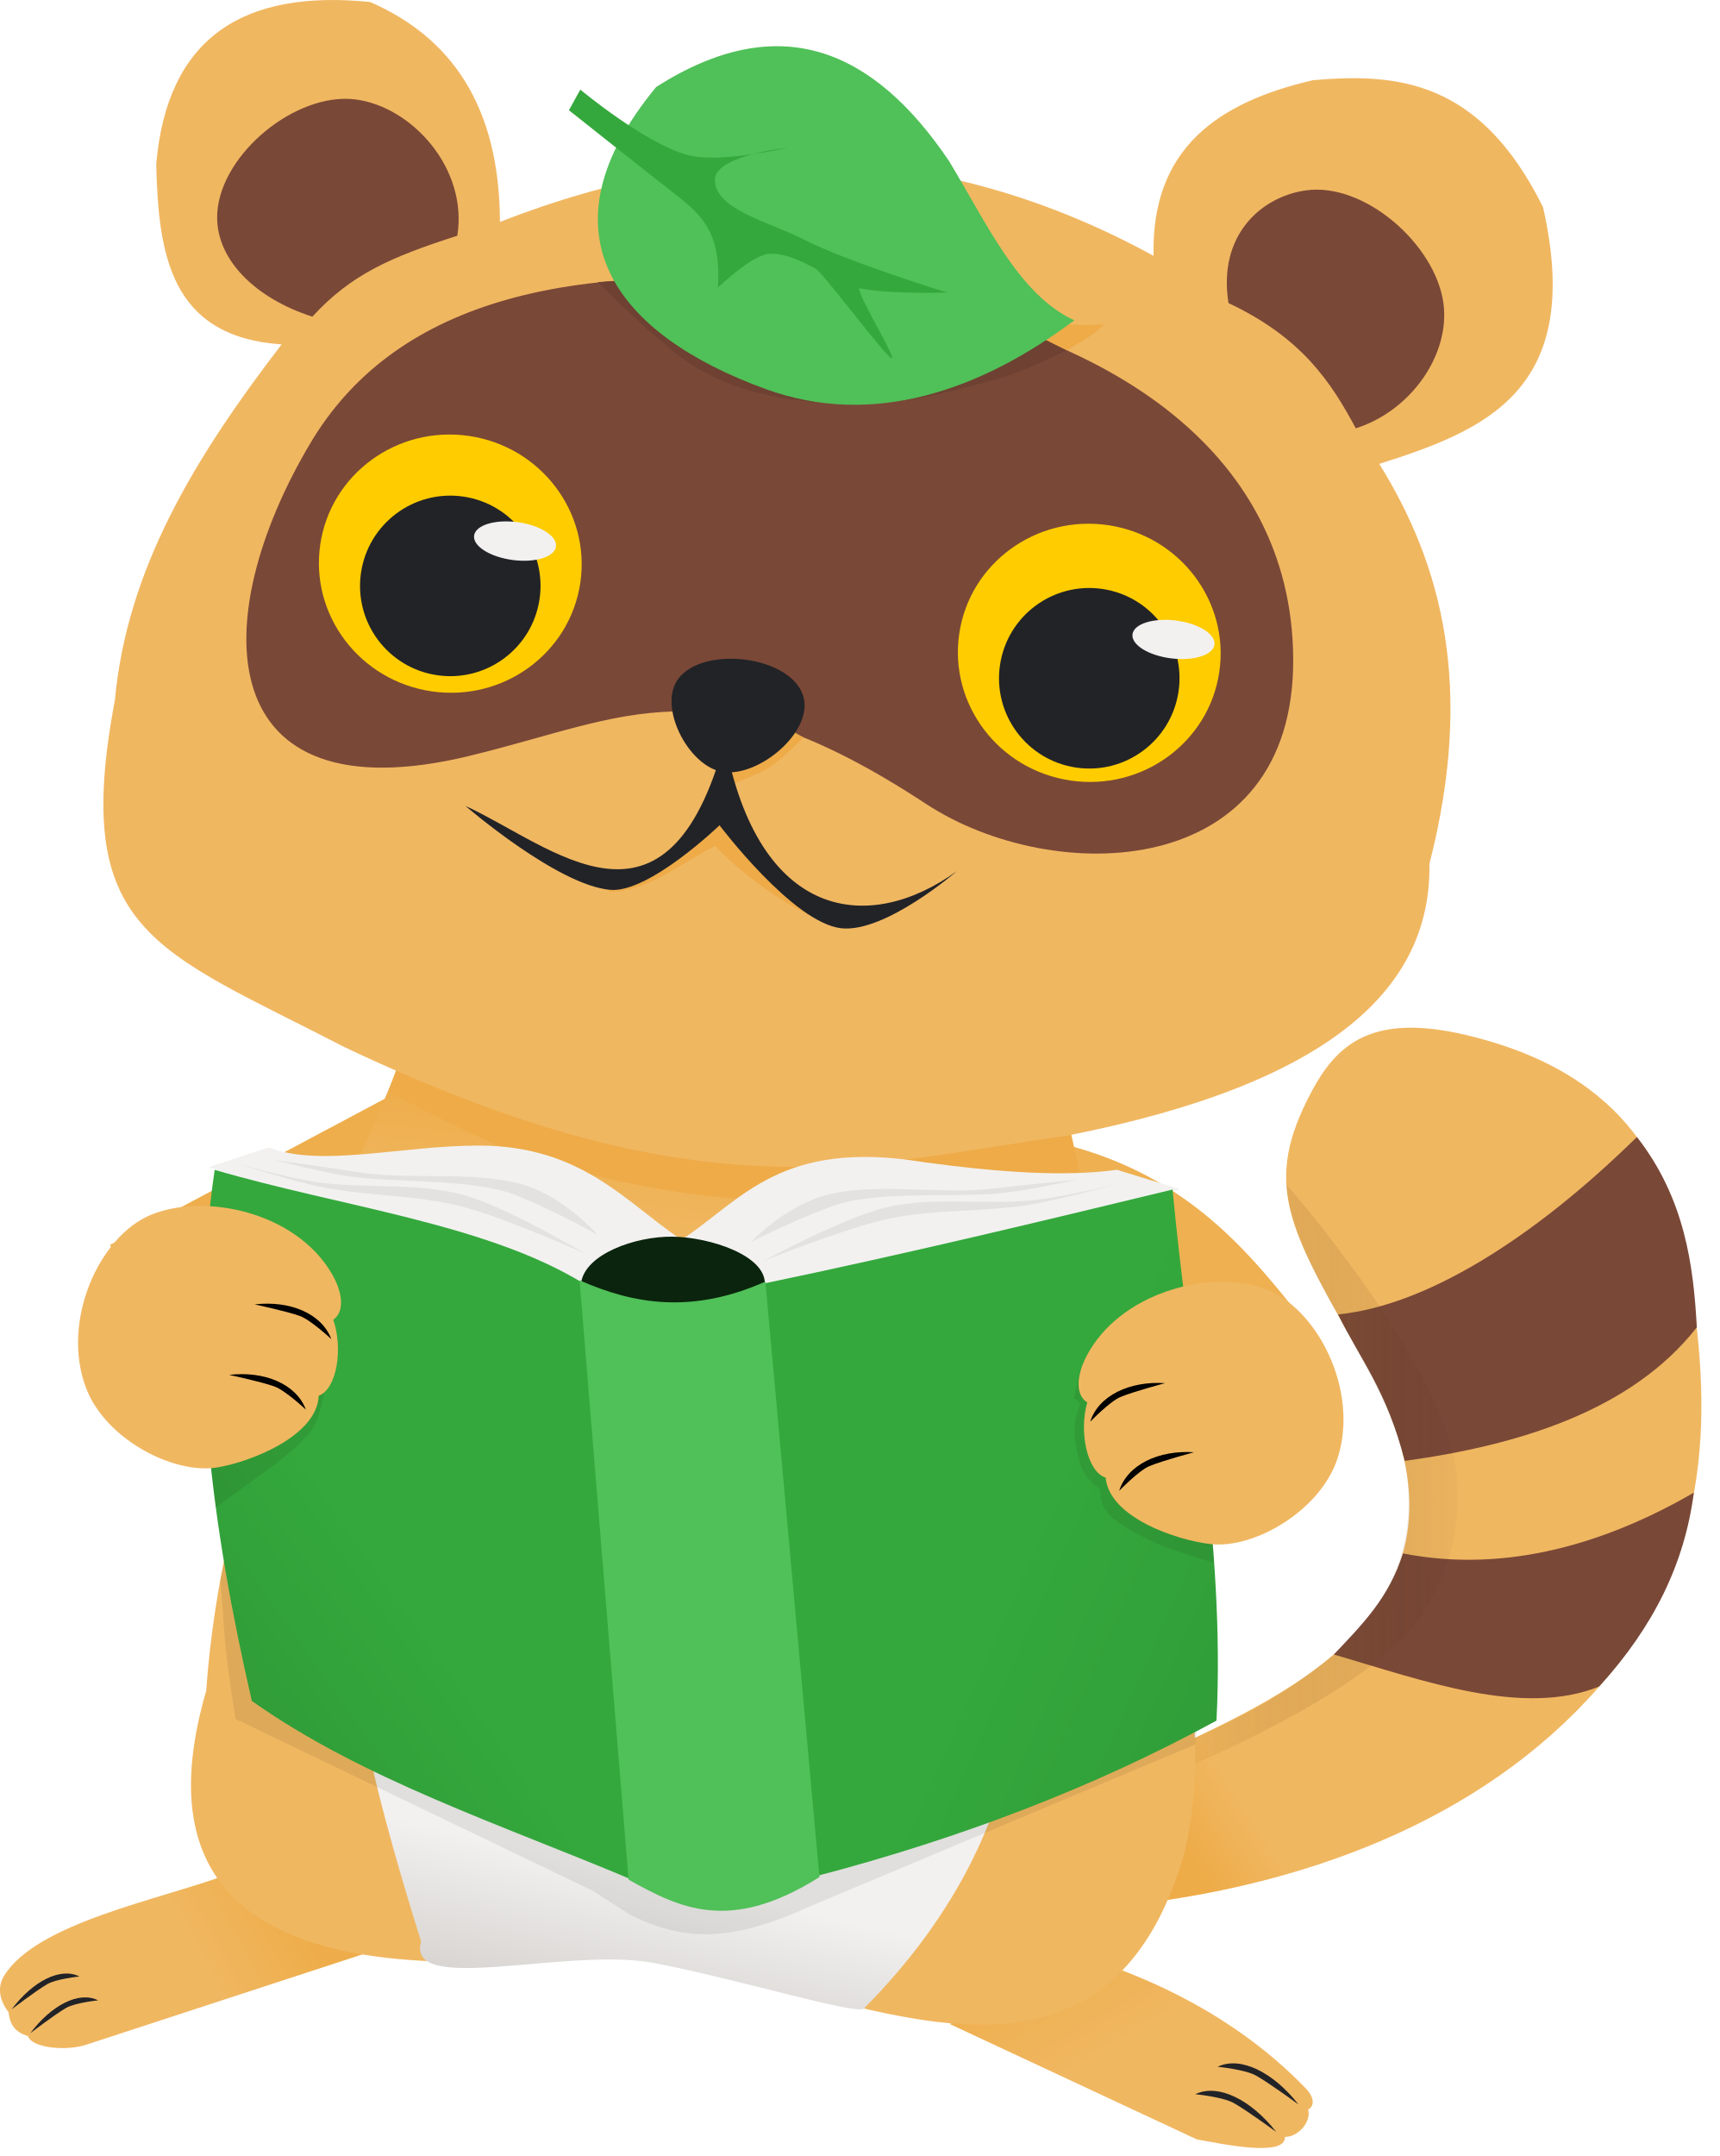
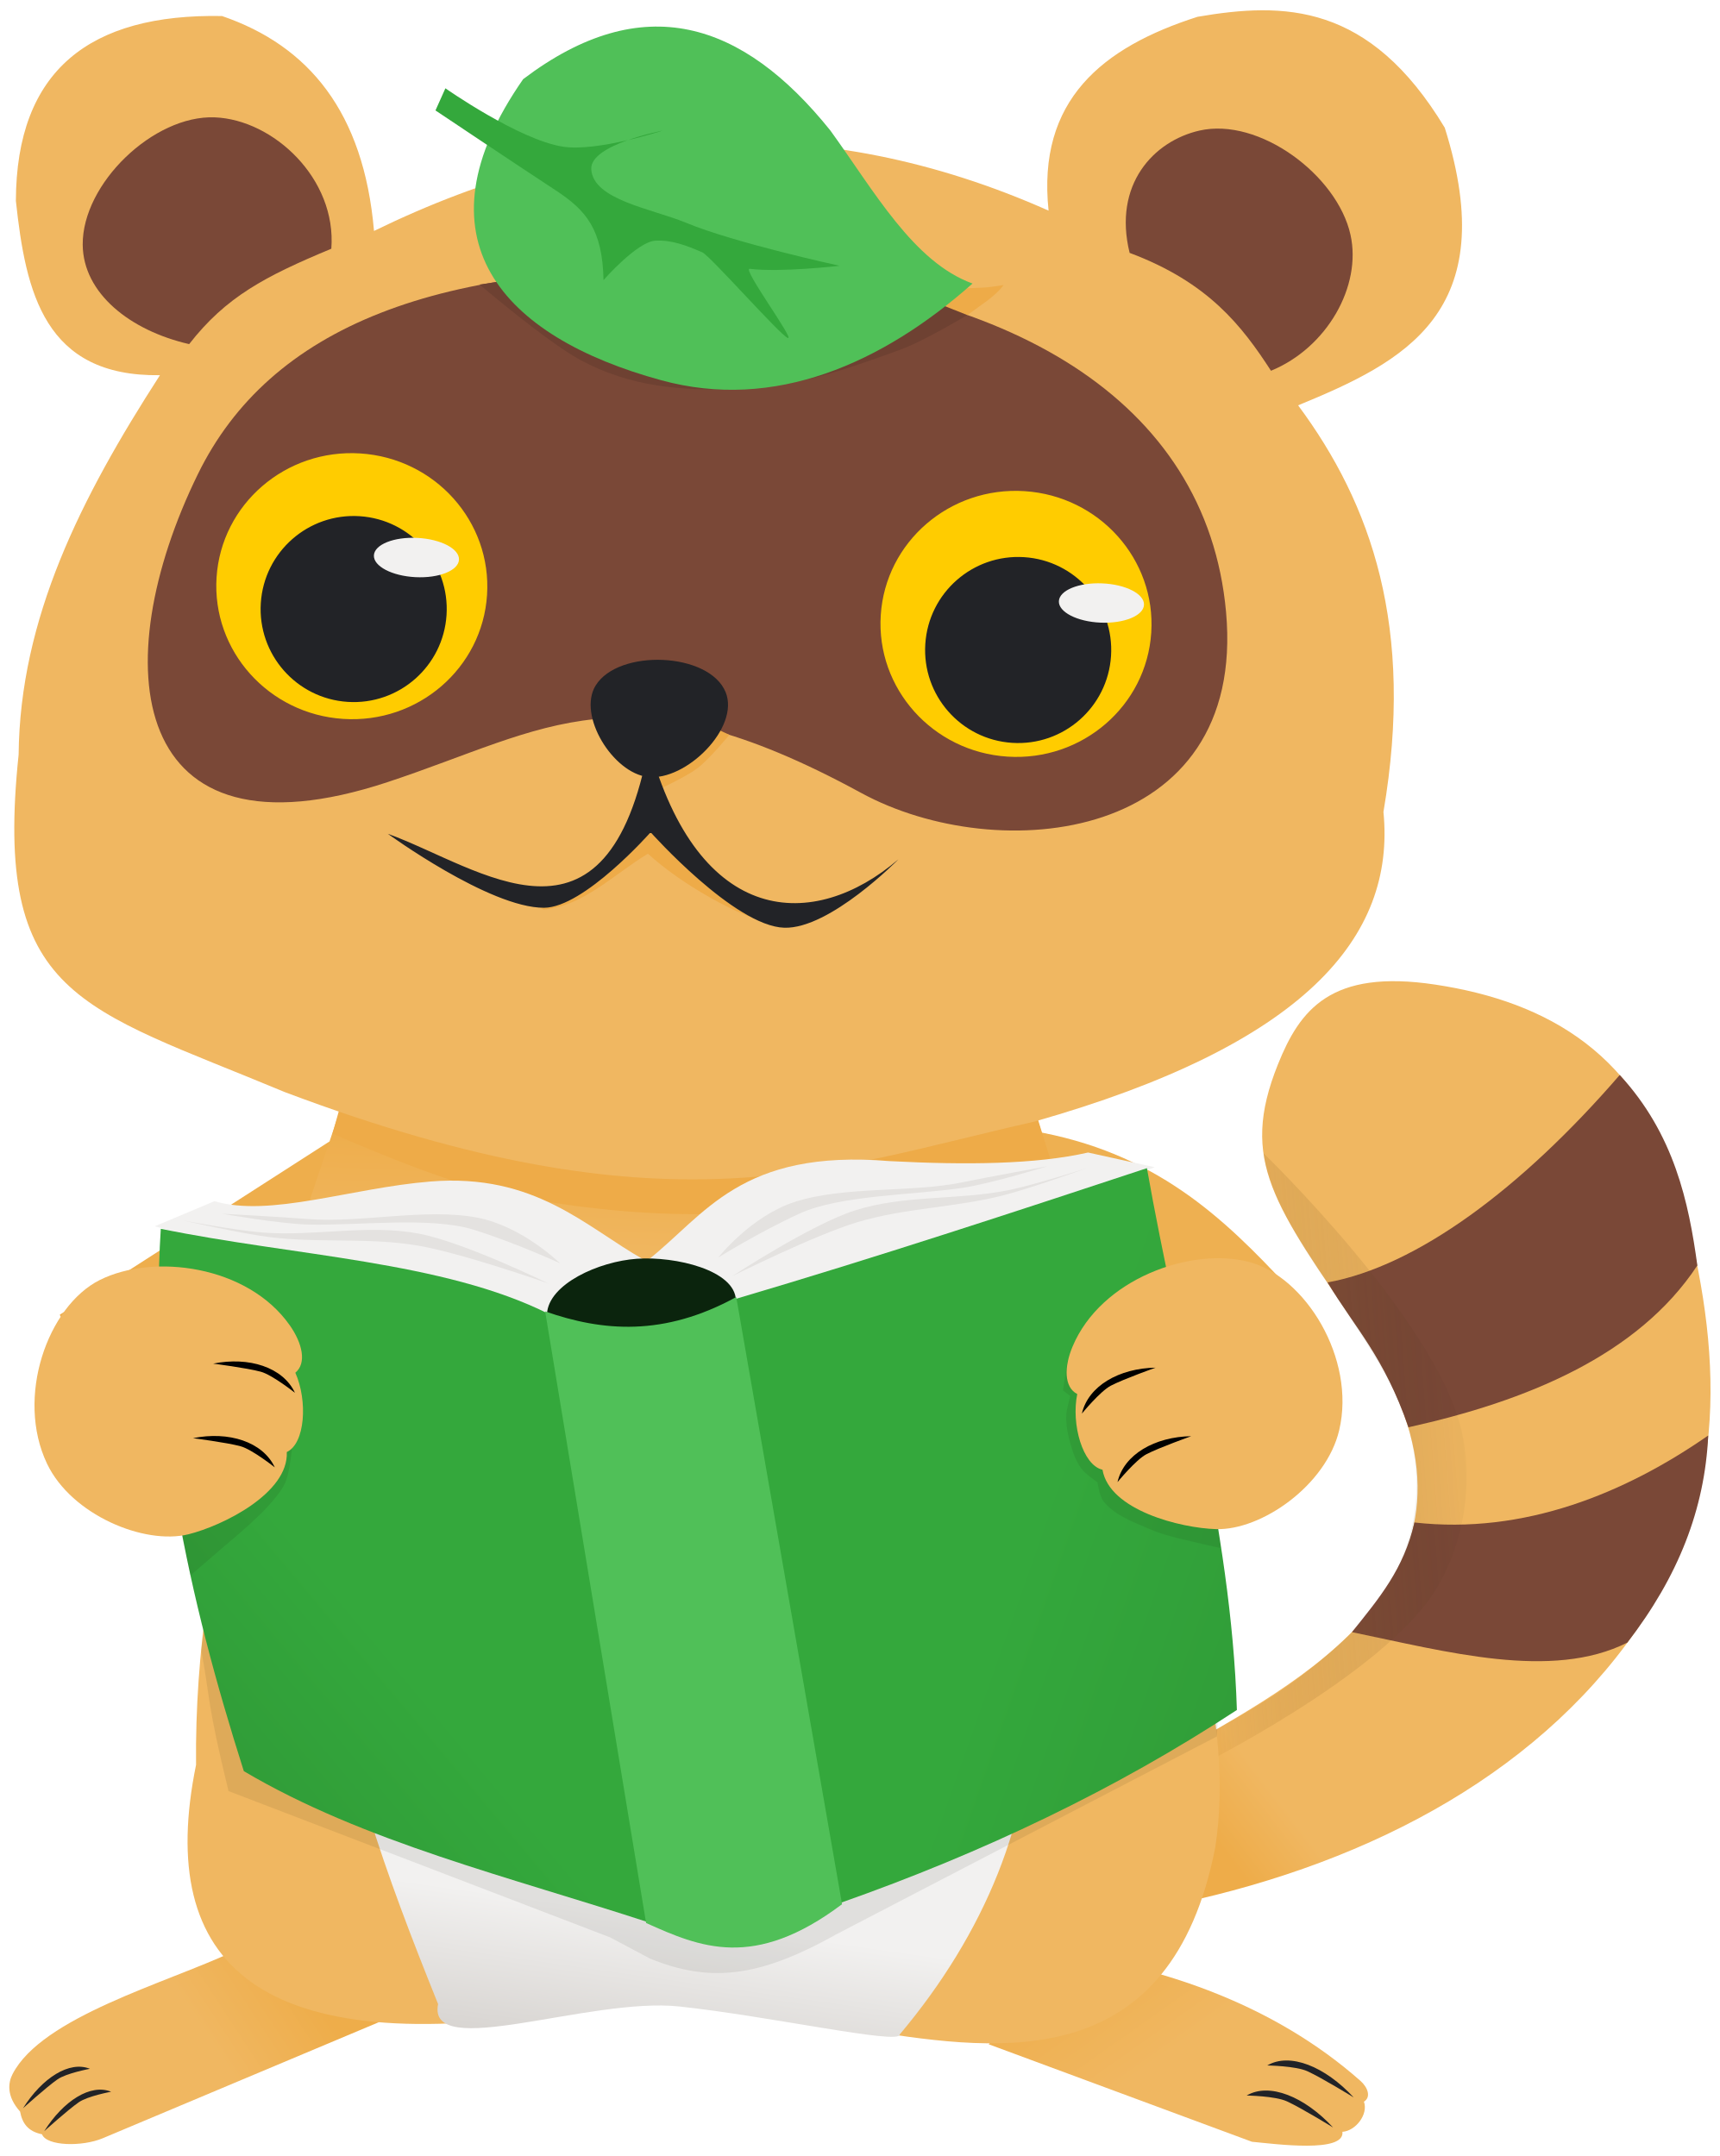
- <svg xmlns="http://www.w3.org/2000/svg" xmlns:xlink="http://www.w3.org/1999/xlink" width="67mm" height="84mm" viewBox="0 0 67 84" version="1.1" id="svg2090">
+ <svg xmlns="http://www.w3.org/2000/svg" xmlns:xlink="http://www.w3.org/1999/xlink" width="65mm" height="81.5mm" viewBox="0 0 65 81.5" version="1.1" id="svg2090">
  <defs id="defs2084">
    <linearGradient gradientUnits="userSpaceOnUse" y2="161.503" x2="-132.215" y1="161.045" x1="-132.712" id="linearGradient1847-9-3" xlink:href="#linearGradient1845" gradientTransform="matrix(3.689383,0,0,3.365821,574.0396,-387.0839)" />
    <linearGradient id="linearGradient1845">
      <stop id="stop1841" offset="0" style="stop-color:#2e9635;stop-opacity:1" />
      <stop id="stop1843" offset="1" style="stop-color:#34a83c;stop-opacity:1" />
    </linearGradient>
    <linearGradient gradientUnits="userSpaceOnUse" y2="161.773" x2="-122.325" y1="162.6" x1="-116.743" id="linearGradient1855-7-9" xlink:href="#linearGradient1853" gradientTransform="matrix(2.798938,-0.756176,0.6056143,2.241643,355.6452,-296.3056)" />
    <linearGradient id="linearGradient1853">
      <stop id="stop1849" offset="0" style="stop-color:#2e9635;stop-opacity:1;" />
      <stop id="stop1851" offset="1" style="stop-color:#2e9635;stop-opacity:0;" />
    </linearGradient>
-     <linearGradient gradientTransform="matrix(0.4926817,0,0,0.3832542,172.7668,46.73113)" y2="17.749" x2="-263.572" y1="38.116" x1="-205.012" gradientUnits="userSpaceOnUse" id="linearGradient1325-0" xlink:href="#linearGradient1299" />
+     <linearGradient gradientTransform="matrix(0.4910275,-0.04033907,0.03137952,0.3819674,170.0206,34.1379)" y2="17.749" x2="-263.572" y1="38.116" x1="-205.012" gradientUnits="userSpaceOnUse" id="linearGradient1325-0" xlink:href="#linearGradient1299" />
    <linearGradient id="linearGradient1299">
      <stop id="stop1295" offset="0" style="stop-color:#2a8931;stop-opacity:1" />
      <stop id="stop1297" offset="1" style="stop-color:#34a83c;stop-opacity:1" />
    </linearGradient>
-     <linearGradient gradientTransform="matrix(0.4926817,0,0,0.3832542,172.7668,46.73113)" gradientUnits="userSpaceOnUse" y2="25.54" x2="-326.837" y1="47.392" x1="-366.517" id="linearGradient1301-1" xlink:href="#linearGradient1299" />
-     <linearGradient gradientTransform="matrix(2.433876,0,0,2.293883,121.385,-362.1039)" gradientUnits="userSpaceOnUse" y2="192.445" x2="-41.338" y1="189.438" x1="-40.613" id="linearGradient1359-0" xlink:href="#linearGradient1365" />
+     <linearGradient gradientTransform="matrix(0.4910275,-0.04033907,0.03137952,0.3819674,170.0206,34.1379)" gradientUnits="userSpaceOnUse" y2="25.54" x2="-326.837" y1="47.392" x1="-366.517" id="linearGradient1301-1" xlink:href="#linearGradient1299" />
+     <linearGradient gradientTransform="matrix(2.425704,-0.1992773,0.1878152,2.286181,85.33735,-369.1175)" gradientUnits="userSpaceOnUse" y2="192.445" x2="-41.338" y1="189.438" x1="-40.613" id="linearGradient1359-0" xlink:href="#linearGradient1365" />
    <linearGradient id="linearGradient1365">
      <stop style="stop-color:#f2f1f0;stop-opacity:1" offset="0" id="stop1361" />
      <stop style="stop-color:#cfcbc7;stop-opacity:1" offset="1" id="stop1363" />
    </linearGradient>
-     <linearGradient gradientUnits="userSpaceOnUse" y2="179.702" x2="-39.188" y1="176.461" x1="-38.787" id="linearGradient1222-19" xlink:href="#linearGradient1220" gradientTransform="matrix(2.433876,0,0,2.433876,121.385,-388.9805)" />
+     <linearGradient gradientUnits="userSpaceOnUse" y2="179.702" x2="-39.188" y1="176.461" x1="-38.787" id="linearGradient1222-19" xlink:href="#linearGradient1220" gradientTransform="matrix(2.425704,-0.1992773,0.1992773,2.425704,83.13678,-395.9039)" />
    <linearGradient id="linearGradient1220">
      <stop id="stop1216" offset="0" style="stop-color:#eda73d;stop-opacity:1" />
      <stop id="stop1218" offset="1" style="stop-color:#f0b761;stop-opacity:1" />
    </linearGradient>
    <linearGradient y2="188.993" x2="-30.333" y1="188.355" x1="-29.34" gradientTransform="translate(-149.1072,-54.25413)" gradientUnits="userSpaceOnUse" id="linearGradient2283-4" xlink:href="#linearGradient1259" />
    <linearGradient id="linearGradient1259">
      <stop id="stop1255" offset="0" style="stop-color:#f0b761;stop-opacity:1;" />
      <stop id="stop1257" offset="1" style="stop-color:#eeac49;stop-opacity:1" />
    </linearGradient>
    <linearGradient gradientUnits="userSpaceOnUse" y2="163.031" x2="-113.287" y1="162.998" x1="-118.4" id="linearGradient1829-7-5" xlink:href="#linearGradient1827" gradientTransform="translate(-61.44176,-34.34374)" />
    <linearGradient id="linearGradient1827">
      <stop id="stop1823" offset="0" style="stop-color:#eeab48;stop-opacity:1" />
      <stop id="stop1825" offset="1" style="stop-color:#140c02;stop-opacity:0;" />
    </linearGradient>
    <linearGradient gradientUnits="userSpaceOnUse" y2="190.782" x2="-33.29" y1="192.553" x1="-32.206" id="linearGradient1432-5" xlink:href="#linearGradient1371" />
    <linearGradient id="linearGradient1371">
      <stop id="stop1367" offset="0" style="stop-color:#f0b761;stop-opacity:1;" />
      <stop id="stop1369" offset="1" style="stop-color:#eead4a;stop-opacity:1" />
    </linearGradient>
-     <linearGradient gradientUnits="userSpaceOnUse" y2="190.226" x2="-45.235" y1="191.061" x1="-46.772" id="linearGradient1373-6" xlink:href="#linearGradient1371" gradientTransform="matrix(2.433876,0,0,2.433876,121.385,-388.9805)" />
+     <linearGradient gradientUnits="userSpaceOnUse" y2="190.226" x2="-45.235" y1="191.061" x1="-46.772" id="linearGradient1373-6" xlink:href="#linearGradient1371" gradientTransform="matrix(2.425704,-0.1992773,0.1992773,2.425704,83.13678,-395.9039)" />
    <linearGradient gradientTransform="matrix(0.4926817,0,0,0.3832542,317.7289,119.8835)" y2="17.749" x2="-263.572" y1="38.116" x1="-205.012" gradientUnits="userSpaceOnUse" id="linearGradient1325-0-4" xlink:href="#linearGradient1299" />
    <linearGradient gradientTransform="matrix(0.4926817,0,0,0.3832542,317.7289,119.8835)" gradientUnits="userSpaceOnUse" y2="25.54" x2="-326.837" y1="47.392" x1="-366.517" id="linearGradient1301-1-6" xlink:href="#linearGradient1299" />
  </defs>
  <g id="layer1">
-     <path id="path1481-9" d="m 8.848,73.038 c -2.619,0.976 -7.399,1.866 -8.685,3.934 -0.188,0.302 -0.303,0.807 0.171,1.43 0.047,0.449 0.231,0.771 0.756,0.924 0.133,0.461 1.472,0.6 2.27,0.339 l 10.815,-3.537 z" style="display:inline;fill:url(#linearGradient1373-6);fill-opacity:1;stroke:none;stroke-width:0.644px;stroke-linecap:butt;stroke-linejoin:miter;stroke-opacity:1" />
-     <path id="path1638-0" d="m 41.465,44.579 c 4.592,1.171 6.978,3.888 9.17,6.674 l -1.926,5.285 -8.625,-7.187 z" style="display:inline;opacity:0.97;fill:#eeae4c;fill-opacity:1;stroke:none;stroke-width:0.644px;stroke-linecap:butt;stroke-linejoin:miter;stroke-opacity:1" />
-     <path id="path1638-82-9" d="m 14.988,42.812 -10.694,5.692 2.587,6.325 8.624,-7.187 z" style="display:inline;fill:#eeae4c;fill-opacity:1;stroke:none;stroke-width:0.644px;stroke-linecap:butt;stroke-linejoin:miter;stroke-opacity:1" />
-     <g style="display:inline" id="g1439-6" transform="matrix(2.90686,0,0,2.797919,136.955,-458.7539)">
+     <path id="path1481-9" d="m 8.806,73.777 c -2.53,1.187 -7.222,2.466 -8.334,4.632 -0.163,0.317 -0.235,0.829 0.287,1.411 0.084,0.443 0.294,0.75 0.829,0.859 0.17,0.449 1.516,0.477 2.29,0.152 L 14.367,76.421 Z" style="display:inline;fill:url(#linearGradient1373-6);fill-opacity:1;stroke:none;stroke-width:0.644px;stroke-linecap:butt;stroke-linejoin:miter;stroke-opacity:1" />
+     <path id="path1638-0" d="m 38.983,42.743 c 4.673,0.791 7.273,3.303 9.686,5.901 l -1.487,5.425 -9.184,-6.457 z" style="display:inline;opacity:0.97;fill:#eeae4c;fill-opacity:1;stroke:none;stroke-width:0.644px;stroke-linecap:butt;stroke-linejoin:miter;stroke-opacity:1" />
+     <path id="path1638-82-9" d="M 12.45,43.15 2.258,49.699 5.355,55.79 13.362,47.921 Z" style="display:inline;fill:#eeae4c;fill-opacity:1;stroke:none;stroke-width:0.644px;stroke-linecap:butt;stroke-linejoin:miter;stroke-opacity:1" />
+     <g style="display:inline" id="g1439-6" transform="matrix(2.8971,-0.2380036,0.2290839,2.788524,92.94176,-466.7178)">
      <path style="display:inline;fill:url(#linearGradient1432-5);fill-opacity:1;stroke:none;stroke-width:0.265px;stroke-linecap:butt;stroke-linejoin:miter;stroke-opacity:1" d="m -33.225,191.031 c 1.196,0.294 2.577,0.887 3.625,2.021 0.089,0.096 0.125,0.231 0.024,0.285 0.046,0.178 -0.142,0.386 -0.311,0.382 0.011,0.293 -0.88,0.09 -1.183,0.034 l -3.307,-1.604 z" id="path1479-00" />
      <g transform="translate(-1.916281,0.5816122)" style="fill:#222327;fill-opacity:1;stroke:none" id="g2018-8">
        <path id="path1066-0-0-3-9-2-5-3-3" d="m -27.788,192.687 c -0.336,-0.447 -0.779,-0.681 -1.086,-0.526 0,0 0.37,0.037 0.516,0.123 0.179,0.104 0.57,0.403 0.57,0.403 z" style="display:inline;fill:#222327;fill-opacity:1;stroke:none;stroke-width:0.105px;stroke-linecap:butt;stroke-linejoin:miter;stroke-opacity:1" />
        <path style="display:inline;fill:#222327;fill-opacity:1;stroke:none;stroke-width:0.105px;stroke-linecap:butt;stroke-linejoin:miter;stroke-opacity:1" d="m -28.087,193.069 c -0.336,-0.447 -0.779,-0.681 -1.086,-0.526 0,0 0.37,0.037 0.516,0.123 0.179,0.104 0.57,0.403 0.57,0.403 z" id="path1066-0-0-3-1-5-8-7-4-5" />
      </g>
    </g>
-     <g id="g2736" transform="matrix(2.433876,0,0,2.433876,483.2607,-255.4942)">
+     <g id="g2736" transform="matrix(2.425704,-0.1992773,0.1992773,2.425704,454.7269,-292.4949)">
      <path id="path1477-9-0-9" d="m -179.86,133.002 c 1.9,-0.911 5.352,-2.341 3.174,-6.192 -1.169,-2.067 -1.661,-2.781 -0.936,-4.232 0.409,-0.818 0.937,-1.415 2.539,-1.036 1.725,0.408 3.104,1.357 3.508,3.474 0.439,2.298 0.471,4.589 -1.052,6.565 -1.732,2.247 -4.517,3.461 -7.6,3.859 z" style="display:inline;fill:url(#linearGradient2283-4);fill-opacity:1;stroke:none;stroke-width:0.265px;stroke-linecap:butt;stroke-linejoin:miter;stroke-opacity:1" />
      <path style="display:inline;fill:#7a4837;fill-opacity:1;stroke:none;stroke-width:0.265px;stroke-linecap:butt;stroke-linejoin:miter;stroke-opacity:1" d="m -177.132,126.015 c 1.398,-0.137 3.112,-1.197 4.787,-2.84 0.769,0.984 0.906,2.063 0.959,3.047 -1.037,1.323 -2.824,1.884 -4.677,2.138 -0.291,-1.133 -0.697,-1.597 -1.068,-2.346 z" id="path2041-6-9-4" />
      <path style="display:inline;fill:#7a4837;fill-opacity:1;stroke:none;stroke-width:0.265px;stroke-linecap:butt;stroke-linejoin:miter;stroke-opacity:1" d="m -176.091,129.841 c 1.678,0.331 3.299,-0.185 4.657,-0.973 -0.147,1.135 -0.643,2.147 -1.515,3.103 -1.222,0.494 -2.813,-0.092 -4.249,-0.512 0.468,-0.494 0.882,-0.911 1.107,-1.618 z" id="path2043-8-5-9" />
      <path id="path1821-3-0" d="m -177.957,123.934 c 0,0 2.44,2.779 2.708,4.52 0.127,0.826 -0.095,1.761 -0.585,2.439 -0.921,1.275 -4.009,2.489 -4.009,2.489 l -0.013,-0.38 c 0.904,-0.446 1.695,-0.699 2.919,-1.756 0.784,-0.847 1.057,-1.786 0.886,-2.809 -0.129,-0.769 -0.692,-1.679 -1.089,-2.427 -0.234,-0.405 -0.448,-0.817 -0.594,-1.182 -0.147,-0.365 -0.211,-0.676 -0.223,-0.894 z" style="display:inline;opacity:0.294;fill:url(#linearGradient1829-7-5);fill-opacity:1;stroke:none;stroke-width:0.265px;stroke-linecap:butt;stroke-linejoin:miter;stroke-opacity:1" />
    </g>
-     <path id="path1466-6" d="m 15.597,41.407 c -3.457,7.985 -6.958,15.962 -7.562,24.475 -2.167,7.433 1.474,11.385 13.335,10.408 3.498,-0.507 6.931,0.66 11.221,1.708 4.944,1.207 11.219,2.516 13.579,-5.854 1.145,-4.812 -0.363,-10.003 -1.382,-15.124 l -3.066,-12.838 c -7.407,-7.379 -24.194,-4.514 -26.125,-2.774 z" style="display:inline;fill:url(#linearGradient1222-19);fill-opacity:1;stroke:none;stroke-width:0.644px;stroke-linecap:butt;stroke-linejoin:miter;stroke-opacity:1" />
-     <path id="path1475-4" d="m 16.41,75.644 c -3.136,-10.09 -5.365,-19.565 3.011,-24.523 4.659,-2.758 10.831,-3.397 15.046,1.353 7.894,8.899 6.272,18.647 -0.767,25.747 -0.012,0.396 -4.876,-1.105 -8.212,-1.74 -3.364,-0.641 -9.69,1.295 -9.078,-0.838 z" style="display:inline;fill:url(#linearGradient1359-0);fill-opacity:1;stroke:none;stroke-width:0.605px;stroke-linecap:butt;stroke-linejoin:miter;stroke-opacity:1" />
-     <path style="fill:#eeab48;fill-opacity:1;stroke:none;stroke-width:0.265px;stroke-linecap:butt;stroke-linejoin:miter;stroke-opacity:1" d="m 15.6,41.251 -0.47,1.27 c 0,0 4.009,2.212 6.233,2.819 2.354,0.643 4.764,1.149 7.197,1.343 2.821,0.225 5.666,0.015 8.486,-0.215 1.693,-0.138 5.048,-0.698 5.048,-0.698 l -0.483,-2.202 -25.242,-3.061 z" id="path2357" />
-     <path id="path1466-0-90" d="m 13.454,40.81 c 13.994,6.632 20.133,4.56 28.138,3.435 10.424,-2.056 14.191,-5.828 14.116,-10.589 1.757,-6.861 0.498,-11.635 -1.955,-15.582 4.115,-1.31 8.003,-2.852 6.382,-10.004 -2.452,-4.945 -5.663,-5.235 -8.969,-4.945 -3.68,0.854 -6.306,2.642 -6.21,6.842 -8.267,-4.52 -16.771,-4.716 -25.471,-1.322 -0.019,-4.523 -1.899,-7.186 -5.06,-8.567 -4.972,-0.503 -7.917,1.408 -8.337,6.325 0.088,3.494 0.535,6.719 4.887,7.015 -3.367,4.385 -6.026,8.734 -6.497,13.857 -1.715,9.089 1.533,9.685 8.976,13.537 z" style="display:inline;fill:#f0b761;fill-opacity:1;stroke:none;stroke-width:0.644px;stroke-linecap:butt;stroke-linejoin:miter;stroke-opacity:1" />
-     <path id="path1471-2" d="m 47.878,11.809 c 2.877,1.354 4.003,3.098 4.96,4.879 2.186,-0.695 3.687,-2.912 3.415,-4.879 -0.316,-2.29 -3.079,-4.718 -5.367,-4.391 -1.756,0.251 -3.43,1.762 -3.009,4.391 z" style="display:inline;fill:#7a4837;fill-opacity:1;stroke:none;stroke-width:0.644px;stroke-linecap:butt;stroke-linejoin:miter;stroke-opacity:1" />
-     <path id="path1473-7" d="m 18.281,29.454 c -10.051,2.424 -10.287,-5.304 -6.18,-12.197 3.145,-5.277 9.688,-7.38 20.409,-6.017 10.611,1.349 17.818,6.303 17.889,14.392 0.076,8.753 -9.364,8.936 -14.307,5.69 -8.55,-5.614 -11.591,-3.369 -17.812,-1.869 z" style="display:inline;fill:#7a4837;fill-opacity:1;stroke:none;stroke-width:0.644px;stroke-linecap:butt;stroke-linejoin:miter;stroke-opacity:1" />
-     <path style="display:inline;fill:none;stroke:none;stroke-width:0.358;stroke-linecap:round;stroke-linejoin:miter;stroke-miterlimit:4;stroke-dasharray:none;stroke-opacity:1" d="m 22.901,65.43 c 1.468,1.155 2.914,2.444 4.168,4.88" id="path879-1-7" />
-     <path style="display:inline;fill:none;stroke:none;stroke-width:0.358;stroke-linecap:round;stroke-linejoin:miter;stroke-miterlimit:4;stroke-dasharray:none;stroke-opacity:1" d="m 27.622,66.833 c -2.073,0.159 -3.756,1.441 -5.179,2.25" id="path881-3-6" />
-     <path id="path1471-9-6" d="m 17.823,9.183 c -2.589,0.837 -4.118,1.488 -5.65,3.154 -2.186,-0.695 -3.838,-2.244 -3.703,-4.074 0.17,-2.305 3.072,-4.669 5.367,-4.391 2.197,0.266 4.407,2.682 3.986,5.311 z" style="display:inline;fill:#7a4837;fill-opacity:1;stroke:none;stroke-width:0.644px;stroke-linecap:butt;stroke-linejoin:miter;stroke-opacity:1" />
-     <path style="display:inline;fill:#eeab48;fill-opacity:1;stroke:none;stroke-width:0.644px;stroke-linecap:butt;stroke-linejoin:miter;stroke-opacity:1" d="m 28.623,30.512 c 0,0 0.966,-0.354 1.394,-0.632 0.484,-0.314 1.294,-1.15 1.294,-1.15 l -0.431,-0.244 -2.041,0.934 -0.733,0.517 z" id="path1801-0-0" />
-     <path style="display:inline;fill:#222327;fill-opacity:1;stroke:none;stroke-width:0.372px;stroke-linecap:butt;stroke-linejoin:miter;stroke-opacity:1" d="m 26.426,26.457 c 0.97,-1.322 4.379,-0.912 4.875,0.651 0.439,1.382 -1.767,3.234 -3.19,2.956 -1.303,-0.255 -2.471,-2.537 -1.686,-3.607 z" id="path1011-5-0" />
-     <path style="display:inline;fill:#eeab48;fill-opacity:1;stroke:none;stroke-width:0.644px;stroke-linecap:butt;stroke-linejoin:miter;stroke-opacity:1" d="m 23.779,34.738 c 1.518,-0.015 2.75,-1.118 4.097,-1.782 1.146,1.235 3.164,2.628 4.614,3.105 l -4.499,-4.772 -1.495,1.552 c -0.759,0.962 -2.087,1.166 -3.277,1.552 z" id="path1799-2-9" />
-     <path style="display:inline;fill:#222327;fill-opacity:1;stroke:none;stroke-width:0.381px;stroke-linecap:butt;stroke-linejoin:miter;stroke-opacity:1" d="m 28.248,28.86 c -2.248,8.339 -6.718,4.096 -10.109,2.539 0,0 3.6,3.108 5.654,3.271 1.512,0.12 4.249,-2.516 4.249,-2.516 0,0 2.869,3.806 4.744,4.012 1.719,0.188 4.505,-2.225 4.505,-2.225 -3.403,2.464 -7.735,1.964 -9.044,-5.081 z" id="path1013-0-7" />
-     <path style="display:inline;fill:#6e4132;fill-opacity:1;stroke:none;stroke-width:0.644px;stroke-linecap:butt;stroke-linejoin:miter;stroke-opacity:1" d="m 23.296,10.991 c 0,0 2.345,2.358 3.556,3.15 1.804,1.18 3.741,1.492 5.895,1.586 2.223,0.097 4.032,-0.392 6.18,-0.976 0.952,-0.259 2.668,-1.115 2.668,-1.115 l -1.245,-0.633 c -5.731,-0.749 -11.99,-2.404 -17.054,-2.011 z" id="path1786-8-8" />
-     <ellipse ry="5.028" rx="5.122" cy="19.169" cx="20.561" id="path992-7-8-6-4" style="display:inline;fill:#ffcc00;fill-opacity:1;stroke:none;stroke-width:1.498;stroke-linecap:round;stroke-miterlimit:4;stroke-dasharray:none;stroke-opacity:1" transform="rotate(8.377472)" />
-     <circle r="3.517" cy="20.027" cx="20.687" id="path994-1-0-0-3" style="display:inline;fill:#222327;fill-opacity:1;stroke:none;stroke-width:1.549;stroke-linecap:round;stroke-miterlimit:4;stroke-dasharray:none;stroke-opacity:1" transform="rotate(8.377472)" />
-     <path style="display:inline;fill:#eeab48;fill-opacity:1;stroke:none;stroke-width:0.644px;stroke-linecap:butt;stroke-linejoin:miter;stroke-opacity:1" d="m 41.574,13.651 c 0.515,-0.327 1.115,-0.618 1.457,-1.02 -0.751,0.062 -0.813,0.028 -1.703,-0.007 l -0.876,0.47 z" id="path1819-7-6" />
-     <ellipse ry="5.028" rx="5.122" cy="18.979" cx="45.704" id="path992-7-3-2-8" style="display:inline;fill:#ffcc00;fill-opacity:1;stroke:none;stroke-width:1.498;stroke-linecap:round;stroke-miterlimit:4;stroke-dasharray:none;stroke-opacity:1" transform="rotate(8.377472)" />
-     <circle r="3.517" cy="19.959" cx="45.848" id="path994-1-07-1-6" style="display:inline;fill:#222327;fill-opacity:1;stroke:none;stroke-width:1.549;stroke-linecap:round;stroke-miterlimit:4;stroke-dasharray:none;stroke-opacity:1" transform="rotate(8.377472)" />
-     <path id="path1569-4" d="m 25.573,3.388 c 4.79,-3.048 8.448,-1.498 11.409,2.88 1.461,2.408 2.721,5.22 4.885,6.211 -3.663,2.745 -7.859,4.193 -12.017,2.683 -5.881,-2.135 -8.947,-6.12 -4.276,-11.774 z" style="display:inline;fill:#50c058;fill-opacity:1;stroke:none;stroke-width:0.446px;stroke-linecap:butt;stroke-linejoin:miter;stroke-opacity:1" />
-     <path id="path1573-2" d="m 22.615,3.492 c 0,0 2.616,2.174 4.249,2.564 1.273,0.304 3.809,-0.298 3.809,-0.298 0,0 -2.779,0.295 -2.812,1.226 -0.042,1.173 2.168,1.683 3.406,2.32 1.773,0.912 5.649,2.094 5.649,2.094 0,0 -2.275,0.074 -3.395,-0.165 -0.304,-0.065 1.506,2.86 1.219,2.723 -0.287,-0.137 -2.671,-3.337 -2.953,-3.489 -0.563,-0.303 -1.128,-0.576 -1.741,-0.586 -0.69,-0.012 -2.068,1.324 -2.068,1.324 0.119,-1.915 -0.442,-2.683 -1.514,-3.52 -1.52,-1.187 -4.291,-3.39 -4.291,-3.39 z" style="display:inline;fill:#34a83c;fill-opacity:1;stroke:none;stroke-width:0.487px;stroke-linecap:butt;stroke-linejoin:miter;stroke-opacity:1" />
-     <path style="display:inline;fill:#f2f1f0;fill-opacity:1;stroke:none;stroke-width:0.115px;stroke-linecap:butt;stroke-linejoin:miter;stroke-opacity:1" d="m 8.147,45.466 2.328,-0.761 c 2.03,0.795 5.195,-0.077 8.194,-0.072 3.974,0.005 5.713,2.193 7.792,3.603 l -4.3,2.409 z" id="path1663-3" />
-     <path style="fill:#150e02;fill-opacity:0.081;stroke:none;stroke-width:0.265px;stroke-linecap:butt;stroke-linejoin:miter;stroke-opacity:1" d="m 46.572,67.972 -14.956,6.281 c -3.1,1.422 -4.955,1.406 -7.077,0.336 L 23.099,73.667 9.177,66.973 c -0.558,-3.502 -0.394,-3.504 -0.593,-5.406 l 0.425,-1.813 37.658,7.556 z" id="path2960" />
-     <path style="display:inline;fill:url(#linearGradient1301-1);fill-opacity:1;stroke:none;stroke-width:0.115px;stroke-linecap:butt;stroke-linejoin:miter;stroke-opacity:1" d="m 8.366,45.578 c 4.884,1.434 10.551,2.089 14.361,4.417 l 1.901,23.24 c -5.095,-2.147 -10.523,-3.924 -14.814,-6.965 -1.539,-6.702 -2.498,-13.51 -1.448,-20.691 z" id="path1655-2" />
-     <path style="display:inline;fill:#f2f1f0;fill-opacity:1;stroke:none;stroke-width:0.115px;stroke-linecap:butt;stroke-linejoin:miter;stroke-opacity:1" d="m 26.606,48.272 c 2.307,-1.527 3.842,-3.919 9.427,-2.987 2.871,0.387 5.49,0.576 7.495,0.29 l 2.467,0.761 -16.434,4.708 z" id="path1665-6" />
-     <path style="display:inline;fill:url(#linearGradient1325-0);fill-opacity:1;stroke:none;stroke-width:0.115px;stroke-linecap:butt;stroke-linejoin:miter;stroke-opacity:1" d="m 29.804,49.999 c 5.504,-1.145 10.757,-2.412 15.893,-3.653 0.64,6.897 2.062,13.794 1.712,20.691 -4.794,2.614 -9.999,4.588 -15.538,6.043 z" id="path1657-6" />
-     <path style="display:inline;fill:#0b240d;fill-opacity:1;stroke:none;stroke-width:0.115px;stroke-linecap:butt;stroke-linejoin:miter;stroke-opacity:1" d="m 22.648,49.981 c 0.152,-1.12 2.114,-1.818 3.562,-1.799 1.459,0.019 3.656,0.733 3.597,1.867 -0.071,1.354 -4.528,1.899 -4.528,1.899 0,0 -2.764,-0.982 -2.631,-1.967 z" id="path1661-5" />
-     <path style="display:inline;fill:#50c058;fill-opacity:1;stroke:none;stroke-width:0.115px;stroke-linecap:butt;stroke-linejoin:miter;stroke-opacity:1" d="m 22.587,49.88 c 2.105,0.937 4.396,1.322 7.242,0.051 l 2.107,23.201 c -3.526,2.226 -5.49,1.179 -7.44,0.102 z" id="path1659-7" />
-     <path style="fill:#150e02;fill-opacity:0.081;stroke:none;stroke-width:0.265px;stroke-linecap:butt;stroke-linejoin:miter;stroke-opacity:1" d="m 42.107,53.349 -0.26,1.11 0.26,0.236 c 0,0 -0.185,0.464 -0.213,0.709 -0.042,0.368 -0.003,0.747 0.071,1.11 0.066,0.327 0.153,0.662 0.331,0.945 0.142,0.226 0.567,0.567 0.567,0.567 0,0 0.028,0.523 0.165,0.732 0.369,0.56 1.038,0.865 1.63,1.181 0.659,0.352 1.394,0.541 2.102,0.78 0.179,0.06 0.543,0.165 0.543,0.165 l -0.165,-4.394 z" id="path2970" />
-     <g transform="matrix(0.9653889,-0.2608146,0.3327033,1.23148,621.005,62.36467)" id="g2843">
+     <path id="path1466-6" d="m 12.943,41.7 c -2.791,8.241 -5.628,16.478 -5.533,25.012 -1.551,7.586 2.401,11.226 14.143,9.281 3.445,-0.792 6.962,0.09 11.323,0.783 5.026,0.798 11.387,1.589 13.054,-6.947 0.747,-4.89 -1.181,-9.94 -2.616,-14.96 L 39.207,42.326 C 31.222,35.578 14.725,39.808 12.943,41.7 Z" style="display:inline;fill:url(#linearGradient1222-19);fill-opacity:1;stroke:none;stroke-width:0.644px;stroke-linecap:butt;stroke-linejoin:miter;stroke-opacity:1" />
+     <path id="path1475-4" d="m 16.557,75.756 c -3.952,-9.799 -6.949,-19.06 0.993,-24.687 4.418,-3.13 10.517,-4.273 15.106,0.117 8.596,8.222 7.778,18.071 1.344,25.724 0.02,0.396 -4.95,-0.702 -8.327,-1.062 -3.405,-0.363 -9.551,2.084 -9.116,-0.091 z" style="display:inline;fill:url(#linearGradient1359-0);fill-opacity:1;stroke:none;stroke-width:0.605px;stroke-linecap:butt;stroke-linejoin:miter;stroke-opacity:1" />
+     <path style="fill:#eeab48;fill-opacity:1;stroke:none;stroke-width:0.265px;stroke-linecap:butt;stroke-linejoin:miter;stroke-opacity:1" d="m 12.933,41.545 -0.365,1.304 c 0,0 4.177,1.876 6.443,2.299 2.399,0.448 4.842,0.755 7.283,0.749 2.829,-0.007 5.648,-0.449 8.44,-0.909 1.676,-0.276 4.974,-1.109 4.974,-1.109 L 39.045,41.724 13.637,40.74 Z" id="path2357" />
+     <path id="path1466-0-90" d="m 10.758,41.281 c 14.49,5.464 20.439,2.896 28.324,1.12 C 49.303,39.498 52.749,35.431 52.285,30.691 53.474,23.709 51.828,19.055 49.06,15.322 53.054,13.679 56.803,11.824 54.602,4.828 51.754,0.101 48.529,0.074 45.258,0.635 41.66,1.787 39.189,3.785 39.629,7.962 31.02,4.134 22.529,4.636 14.135,8.73 13.746,4.224 11.655,1.723 8.391,0.606 3.394,0.512 0.616,2.657 0.6,7.592 0.973,11.067 1.683,14.244 6.045,14.183 3.048,18.829 0.754,23.381 0.704,28.525 -0.261,37.724 3.025,38.051 10.758,41.281 Z" style="display:inline;fill:#f0b761;fill-opacity:1;stroke:none;stroke-width:0.644px;stroke-linecap:butt;stroke-linejoin:miter;stroke-opacity:1" />
+     <path id="path1471-2" d="m 42.692,9.559 c 2.978,1.114 4.243,2.76 5.343,4.456 2.122,-0.872 3.436,-3.204 3.004,-5.142 C 50.537,6.617 47.585,4.423 45.331,4.936 43.601,5.331 42.057,6.973 42.692,9.559 Z" style="display:inline;fill:#7a4837;fill-opacity:1;stroke:none;stroke-width:0.644px;stroke-linecap:butt;stroke-linejoin:miter;stroke-opacity:1" />
+     <path id="path1473-7" d="M 14.639,29.568 C 4.82,32.807 3.952,25.123 7.481,17.918 10.183,12.401 16.532,9.769 27.329,10.25 c 10.686,0.476 18.274,4.822 19.007,12.879 0.793,8.717 -8.601,9.673 -13.793,6.843 -8.981,-4.896 -11.828,-2.409 -17.905,-0.404 z" style="display:inline;fill:#7a4837;fill-opacity:1;stroke:none;stroke-width:0.644px;stroke-linecap:butt;stroke-linejoin:miter;stroke-opacity:1" />
+     <path style="display:inline;fill:none;stroke:none;stroke-width:0.358;stroke-linecap:round;stroke-linejoin:miter;stroke-miterlimit:4;stroke-dasharray:none;stroke-opacity:1" d="m 22.189,65.045 c 1.558,1.031 3.104,2.197 4.554,4.522" id="path879-1-7" />
+     <path style="display:inline;fill:none;stroke:none;stroke-width:0.358;stroke-linecap:round;stroke-linejoin:miter;stroke-miterlimit:4;stroke-dasharray:none;stroke-opacity:1" d="m 27.009,66.057 c -2.053,0.329 -3.625,1.743 -4.977,2.667" id="path881-3-6" />
+     <path id="path1471-9-6" d="M 12.522,9.402 C 10.01,10.448 8.54,11.222 7.149,13.008 4.914,12.495 3.141,11.086 3.126,9.251 3.107,6.94 5.805,4.346 8.115,4.436 10.327,4.521 12.727,6.748 12.522,9.402 Z" style="display:inline;fill:#7a4837;fill-opacity:1;stroke:none;stroke-width:0.644px;stroke-linecap:butt;stroke-linejoin:miter;stroke-opacity:1" />
+     <path style="display:inline;fill:#eeab48;fill-opacity:1;stroke:none;stroke-width:0.644px;stroke-linecap:butt;stroke-linejoin:miter;stroke-opacity:1" d="m 25.033,29.775 c 0,0 0.934,-0.432 1.338,-0.745 0.456,-0.353 1.195,-1.252 1.195,-1.252 l -0.45,-0.208 -1.958,1.098 -0.688,0.576 z" id="path1801-0-0" />
+     <path style="display:inline;fill:#222327;fill-opacity:1;stroke:none;stroke-width:0.372px;stroke-linecap:butt;stroke-linejoin:miter;stroke-opacity:1" d="m 22.511,25.914 c 0.859,-1.397 4.29,-1.267 4.912,0.249 0.55,1.341 -1.496,3.368 -2.937,3.207 -1.319,-0.147 -2.67,-2.326 -1.975,-3.457 z" id="path1011-5-0" />
+     <path style="display:inline;fill:#eeab48;fill-opacity:1;stroke:none;stroke-width:0.644px;stroke-linecap:butt;stroke-linejoin:miter;stroke-opacity:1" d="m 20.551,34.384 c 1.512,-0.139 2.649,-1.339 3.937,-2.112 1.244,1.137 3.369,2.36 4.853,2.717 l -4.875,-4.388 -1.363,1.67 c -0.678,1.021 -1.984,1.333 -3.139,1.816 z" id="path1799-2-9" />
+     <path style="display:inline;fill:#222327;fill-opacity:1;stroke:none;stroke-width:0.381px;stroke-linecap:butt;stroke-linejoin:miter;stroke-opacity:1" d="m 24.524,28.16 c -1.557,8.495 -6.36,4.632 -9.867,3.358 0,0 3.843,2.803 5.903,2.797 1.516,-0.004 4.029,-2.855 4.029,-2.855 0,0 3.171,3.558 5.057,3.61 1.728,0.047 4.308,-2.586 4.308,-2.586 -3.19,2.734 -7.548,2.59 -9.429,-4.323 z" id="path1013-0-7" />
+     <path style="display:inline;fill:#6e4132;fill-opacity:1;stroke:none;stroke-width:0.644px;stroke-linecap:butt;stroke-linejoin:miter;stroke-opacity:1" d="m 18.125,10.756 c 0,0 2.53,2.158 3.802,2.848 1.895,1.028 3.851,1.18 6.005,1.098 2.224,-0.085 3.987,-0.721 6.079,-1.478 0.928,-0.336 2.568,-1.33 2.568,-1.33 L 35.287,11.364 C 29.514,11.087 23.141,9.95 18.125,10.756 Z" id="path1786-8-8" />
+     <ellipse ry="5.028" rx="5.122" cy="21.259" cx="14.691" id="path992-7-8-6-4" style="display:inline;fill:#ffcc00;fill-opacity:1;stroke:none;stroke-width:1.498;stroke-linecap:round;stroke-miterlimit:4;stroke-dasharray:none;stroke-opacity:1" transform="rotate(3.681035)" />
+     <circle r="3.517" cy="22.117" cx="14.817" id="path994-1-0-0-3" style="display:inline;fill:#222327;fill-opacity:1;stroke:none;stroke-width:1.549;stroke-linecap:round;stroke-miterlimit:4;stroke-dasharray:none;stroke-opacity:1" transform="rotate(3.681035)" />
+     <path style="display:inline;fill:#eeab48;fill-opacity:1;stroke:none;stroke-width:0.644px;stroke-linecap:butt;stroke-linejoin:miter;stroke-opacity:1" d="m 36.56,11.911 c 0.487,-0.368 1.061,-0.707 1.369,-1.136 -0.744,0.123 -0.808,0.095 -1.698,0.132 l -0.835,0.54 z" id="path1819-7-6" />
+     <ellipse ry="5.028" rx="5.122" cy="21.07" cx="39.833" id="path992-7-3-2-8" style="display:inline;fill:#ffcc00;fill-opacity:1;stroke:none;stroke-width:1.498;stroke-linecap:round;stroke-miterlimit:4;stroke-dasharray:none;stroke-opacity:1" transform="rotate(3.681035)" />
+     <circle r="3.517" cy="22.05" cx="39.978" id="path994-1-07-1-6" style="display:inline;fill:#222327;fill-opacity:1;stroke:none;stroke-width:1.549;stroke-linecap:round;stroke-miterlimit:4;stroke-dasharray:none;stroke-opacity:1" transform="rotate(3.681035)" />
+     <path id="path1569-4" d="m 19.772,2.992 c 4.525,-3.43 8.297,-2.184 11.606,1.936 1.653,2.28 3.139,4.98 5.377,5.79 -3.426,3.036 -7.49,4.822 -11.757,3.658 C 18.962,12.731 15.58,9.01 19.772,2.992 Z" style="display:inline;fill:#50c058;fill-opacity:1;stroke:none;stroke-width:0.446px;stroke-linecap:butt;stroke-linejoin:miter;stroke-opacity:1" />
+     <path id="path1573-2" d="m 16.833,3.338 c 0,0 2.785,1.952 4.444,2.207 1.293,0.199 3.772,-0.609 3.772,-0.609 0,0 -2.745,0.522 -2.703,1.452 0.054,1.172 2.298,1.5 3.584,2.034 1.841,0.764 5.801,1.625 5.801,1.625 0,0 -2.261,0.261 -3.397,0.114 -0.308,-0.04 1.736,2.727 1.438,2.614 C 29.476,12.662 26.838,9.668 26.545,9.54 25.958,9.284 25.373,9.059 24.762,9.099 24.073,9.143 22.809,10.587 22.809,10.587 22.771,8.669 22.149,7.949 21.012,7.202 19.4,6.144 16.458,4.175 16.458,4.175 Z" style="display:inline;fill:#34a83c;fill-opacity:1;stroke:none;stroke-width:0.487px;stroke-linecap:butt;stroke-linejoin:miter;stroke-opacity:1" />
+     <path style="display:inline;fill:#f2f1f0;fill-opacity:1;stroke:none;stroke-width:0.115px;stroke-linecap:butt;stroke-linejoin:miter;stroke-opacity:1" d="m 5.849,46.355 2.258,-0.949 c 2.088,0.626 5.171,-0.502 8.16,-0.743 3.961,-0.32 5.874,1.718 8.061,2.953 l -4.089,2.753 z" id="path1663-3" />
+     <path style="fill:#150e02;fill-opacity:0.081;stroke:none;stroke-width:0.265px;stroke-linecap:butt;stroke-linejoin:miter;stroke-opacity:1" d="m 45.989,65.64 -14.392,7.485 c -2.974,1.671 -4.823,1.807 -7.026,0.914 L 23.06,73.237 8.637,67.706 C 7.795,64.262 7.957,64.246 7.603,62.367 L 7.878,60.525 46.029,64.973 Z" id="path2960" />
+     <path style="display:inline;fill:url(#linearGradient1301-1);fill-opacity:1;stroke:none;stroke-width:0.115px;stroke-linecap:butt;stroke-linejoin:miter;stroke-opacity:1" d="m 6.077,46.449 c 4.986,1.03 10.686,1.218 14.674,3.226 l 3.798,23.006 C 19.295,70.958 13.74,69.631 9.215,66.952 7.132,60.399 5.619,53.691 6.077,46.449 Z" id="path1655-2" />
+     <path style="display:inline;fill:#f2f1f0;fill-opacity:1;stroke:none;stroke-width:0.115px;stroke-linecap:butt;stroke-linejoin:miter;stroke-opacity:1" d="m 24.477,47.641 c 2.174,-1.711 3.508,-4.22 9.151,-3.749 2.893,0.15 5.518,0.125 7.494,-0.325 l 2.521,0.556 -15.993,6.038 z" id="path1665-6" />
+     <path style="display:inline;fill:url(#linearGradient1325-0);fill-opacity:1;stroke:none;stroke-width:0.115px;stroke-linecap:butt;stroke-linejoin:miter;stroke-opacity:1" d="m 27.805,49.1 c 5.392,-1.592 10.523,-3.285 15.541,-4.942 1.203,6.822 3.185,13.579 3.4,20.482 -4.564,2.997 -9.59,5.392 -14.991,7.295 z" id="path1657-6" />
+     <path style="display:inline;fill:#0b240d;fill-opacity:1;stroke:none;stroke-width:0.115px;stroke-linecap:butt;stroke-linejoin:miter;stroke-opacity:1" d="m 20.672,49.668 c 0.06,-1.129 1.958,-1.985 3.403,-2.085 1.456,-0.1 3.704,0.431 3.737,1.567 0.04,1.356 -4.357,2.263 -4.357,2.263 0,0 -2.836,-0.752 -2.783,-1.745 z" id="path1661-5" />
+     <path style="display:inline;fill:#50c058;fill-opacity:1;stroke:none;stroke-width:0.115px;stroke-linecap:butt;stroke-linejoin:miter;stroke-opacity:1" d="m 20.603,49.572 c 2.175,0.762 4.49,0.957 7.222,-0.542 l 3.999,22.951 c -3.332,2.507 -5.375,1.624 -7.406,0.711 z" id="path1659-7" />
+     <path style="fill:#150e02;fill-opacity:0.081;stroke:none;stroke-width:0.265px;stroke-linecap:butt;stroke-linejoin:miter;stroke-opacity:1" d="m 40.342,51.432 -0.168,1.128 0.278,0.214 c 0,0 -0.146,0.477 -0.154,0.724 -0.012,0.371 0.058,0.745 0.162,1.101 0.093,0.321 0.207,0.648 0.407,0.915 0.16,0.214 0.611,0.519 0.611,0.519 0,0 0.07,0.519 0.225,0.716 0.414,0.528 1.106,0.777 1.721,1.044 0.686,0.297 1.434,0.425 2.159,0.605 0.184,0.046 0.555,0.12 0.555,0.12 l -0.525,-4.366 z" id="path2970" />
+     <g transform="matrix(0.940793,-0.3389816,0.4324155,1.200105,618.0339,13.01876)" id="g2843">
      <path style="display:inline;fill:#f0b761;fill-opacity:1;stroke:none;stroke-width:0.491px;stroke-linecap:butt;stroke-linejoin:miter;stroke-opacity:1" d="m -556.148,-125.523 c 1.88,-1.605 5.48,-1.589 7.348,-0.593 1.818,0.969 2.581,3.77 1.062,5.601 -1.166,1.406 -4.048,2.017 -5.647,1.523 -1.24,-0.383 -3.551,-1.593 -3.277,-2.797 -0.643,-0.319 -0.539,-1.579 0.072,-2.363 -0.385,-0.325 -0.122,-0.89 0.442,-1.371 z" id="path1166-9-8-8" />
      <g transform="matrix(0.2612934,0.8079075,-1.026279,0.4139996,-353.7202,-171.0662)" id="g1955-59" style="display:inline;stroke:none">
        <path id="path1066-0-0-3-9-2-5-4" d="m -36.8,185.259 c -0.961,1.026 -1.347,2.225 -0.828,2.919 0,0 -0.068,-0.932 0.079,-1.332 0.18,-0.489 0.748,-1.587 0.748,-1.587 z" style="display:inline;fill:#000000;fill-opacity:1;stroke:none;stroke-width:0.265px;stroke-linecap:butt;stroke-linejoin:miter;stroke-opacity:1" />
        <path style="display:inline;fill:#000000;fill-opacity:1;stroke:none;stroke-width:0.265px;stroke-linecap:butt;stroke-linejoin:miter;stroke-opacity:1" d="m -34.145,185.557 c -0.961,1.026 -1.347,2.225 -0.828,2.919 0,0 -0.068,-0.932 0.079,-1.332 0.18,-0.489 0.748,-1.587 0.748,-1.587 z" id="path1066-0-0-3-1-5-8-7-7" />
      </g>
    </g>
-     <g transform="matrix(-2.433876,0,0,2.433876,-67.17981,-390.6895)" style="display:inline;fill:#222327;fill-opacity:1;stroke:none" id="g2018-0-7">
+     <g transform="matrix(-2.425704,0.1992773,0.1992773,2.425704,-104.9348,-382.1681)" style="display:inline;fill:#222327;fill-opacity:1;stroke:none" id="g2018-0-7">
      <path style="display:inline;fill:#222327;fill-opacity:1;stroke:none;stroke-width:0.105px;stroke-linecap:butt;stroke-linejoin:miter;stroke-opacity:1" d="m -27.788,192.687 c -0.336,-0.447 -0.779,-0.681 -1.086,-0.526 0,0 0.37,0.037 0.516,0.123 0.179,0.104 0.57,0.403 0.57,0.403 z" id="path1066-0-0-3-9-2-5-3-4-3" />
      <path id="path1066-0-0-3-1-5-8-7-4-6-1" d="m -28.087,193.069 c -0.336,-0.447 -0.779,-0.681 -1.086,-0.526 0,0 0.37,0.037 0.516,0.123 0.179,0.104 0.57,0.403 0.57,0.403 z" style="display:inline;fill:#222327;fill-opacity:1;stroke:none;stroke-width:0.105px;stroke-linecap:butt;stroke-linejoin:miter;stroke-opacity:1" />
    </g>
-     <g transform="matrix(2.433876,0,0,2.433876,121.385,-388.9805)" style="display:inline" id="g1272-7">
+     <g transform="matrix(2.425704,-0.1992773,0.1992773,2.425704,83.13677,-395.9039)" style="display:inline" id="g1272-7">
      <path id="path1205-0" d="m -46.071,178.449 c 0,0 0.796,0.218 1.203,0.284 0.8,0.13 1.641,0.001 2.422,0.217 0.691,0.191 1.938,0.935 1.938,0.935 0,0 -1.29,-0.577 -1.971,-0.752 -0.741,-0.19 -1.523,-0.162 -2.272,-0.317 -0.447,-0.093 -1.32,-0.367 -1.32,-0.367 z" style="fill:#e4e2e0;fill-opacity:1;stroke:none;stroke-width:0.265px;stroke-linecap:butt;stroke-linejoin:miter;stroke-opacity:1" />
      <path id="path1205-6-5" d="m -45.469,178.391 c 0,0 0.921,0.126 1.328,0.192 0.8,0.13 1.833,-0.024 2.614,0.192 0.691,0.191 1.224,0.812 1.224,0.812 0,0 -0.64,-0.363 -1.291,-0.628 -0.649,-0.264 -1.817,-0.209 -2.564,-0.292 -0.454,-0.051 -1.311,-0.276 -1.311,-0.276 z" style="display:inline;fill:#e4e2e0;fill-opacity:1;stroke:none;stroke-width:0.265px;stroke-linecap:butt;stroke-linejoin:miter;stroke-opacity:1" />
    </g>
-     <g transform="matrix(-2.43204,-0.09453823,-0.09453823,2.43204,-51.76558,-392.1862)" style="display:inline" id="g1272-4-2">
+     <g transform="matrix(-2.431614,0.1049061,0.1049061,2.431614,-89.69491,-384.9218)" style="display:inline" id="g1272-4-2">
      <path id="path1205-69-6" d="m -46.071,178.449 c 0,0 0.796,0.218 1.203,0.284 0.8,0.13 1.641,0.001 2.422,0.217 0.691,0.191 1.938,0.935 1.938,0.935 0,0 -1.29,-0.577 -1.971,-0.752 -0.741,-0.19 -1.523,-0.162 -2.272,-0.317 -0.447,-0.093 -1.32,-0.367 -1.32,-0.367 z" style="fill:#e4e2e0;fill-opacity:1;stroke:none;stroke-width:0.265px;stroke-linecap:butt;stroke-linejoin:miter;stroke-opacity:1" />
      <path id="path1205-6-8-8" d="m -45.469,178.391 c 0,0 0.921,0.126 1.328,0.192 0.8,0.13 1.833,-0.024 2.614,0.192 0.691,0.191 1.224,0.812 1.224,0.812 0,0 -0.64,-0.363 -1.291,-0.628 -0.649,-0.264 -1.817,-0.209 -2.564,-0.292 -0.454,-0.051 -1.311,-0.276 -1.311,-0.276 z" style="display:inline;fill:#e4e2e0;fill-opacity:1;stroke:none;stroke-width:0.265px;stroke-linecap:butt;stroke-linejoin:miter;stroke-opacity:1" />
    </g>
-     <ellipse style="opacity:1;fill:#f2f1f0;fill-opacity:1;fill-rule:nonzero;stroke:none;stroke-width:0.529;stroke-linecap:round;stroke-linejoin:round;stroke-miterlimit:4;stroke-dasharray:none;stroke-dashoffset:0;stroke-opacity:1;paint-order:stroke markers fill" id="path3546-8-2" cx="48.474" cy="19.038" rx="1.61" ry="0.743" transform="rotate(7.137448)" />
-     <ellipse style="opacity:1;fill:#f2f1f0;fill-opacity:1;fill-rule:nonzero;stroke:none;stroke-width:0.529;stroke-linecap:round;stroke-linejoin:round;stroke-miterlimit:4;stroke-dasharray:none;stroke-dashoffset:0;stroke-opacity:1;paint-order:stroke markers fill" id="path3546-8-6-3" cx="22.693" cy="18.23" rx="1.61" ry="0.743" transform="rotate(7.628115)" />
-     <path style="fill:#150e02;fill-opacity:0.087;stroke:none;stroke-width:0.265px;stroke-linecap:butt;stroke-linejoin:miter;stroke-opacity:1" d="m 12.638,54.218 -0.067,0.317 c 0,0 -0.135,0.685 -0.301,0.986 -0.181,0.328 -0.463,0.594 -0.735,0.852 -0.542,0.513 -1.771,1.37 -1.771,1.37 l -1.353,0.986 -0.518,-3.942 z" id="path2968" />
-     <g transform="matrix(-0.9773793,-0.2114938,-0.2697881,1.246776,-564.5067,88.49222)" id="g2843-8">
+     <ellipse style="opacity:1;fill:#f2f1f0;fill-opacity:1;fill-rule:nonzero;stroke:none;stroke-width:0.529;stroke-linecap:round;stroke-linejoin:round;stroke-miterlimit:4;stroke-dasharray:none;stroke-dashoffset:0;stroke-opacity:1;paint-order:stroke markers fill" id="path3546-8-2" cx="42.56" cy="21.001" rx="1.61" ry="0.743" transform="rotate(2.441011)" />
+     <ellipse style="opacity:1;fill:#f2f1f0;fill-opacity:1;fill-rule:nonzero;stroke:none;stroke-width:0.529;stroke-linecap:round;stroke-linejoin:round;stroke-miterlimit:4;stroke-dasharray:none;stroke-dashoffset:0;stroke-opacity:1;paint-order:stroke markers fill" id="path3546-8-6-3" cx="16.796" cy="20.243" rx="1.61" ry="0.743" transform="rotate(2.931678)" />
+     <path style="fill:#150e02;fill-opacity:0.087;stroke:none;stroke-width:0.265px;stroke-linecap:butt;stroke-linejoin:miter;stroke-opacity:1" d="m 11.042,54.71 -0.041,0.322 c 0,0 -0.078,0.694 -0.219,1.007 -0.154,0.342 -0.413,0.63 -0.663,0.909 -0.498,0.556 -1.653,1.51 -1.653,1.51 L 7.2,59.552 6.361,55.665 Z" id="path2968" />
+     <g transform="matrix(-0.9914142,-0.1307592,-0.1668006,1.264679,-561.3582,136.1242)" id="g2843-8">
      <path style="display:inline;fill:#f0b761;fill-opacity:1;stroke:none;stroke-width:0.491px;stroke-linecap:butt;stroke-linejoin:miter;stroke-opacity:1" d="m -556.148,-125.523 c 1.88,-1.605 5.48,-1.589 7.348,-0.593 1.818,0.969 2.581,3.77 1.062,5.601 -1.166,1.406 -4.048,2.017 -5.647,1.523 -1.24,-0.383 -3.551,-1.593 -3.277,-2.797 -0.643,-0.319 -0.539,-1.579 0.072,-2.363 -0.385,-0.325 -0.122,-0.89 0.442,-1.371 z" id="path1166-9-8-8-9" />
      <g transform="matrix(0.2612934,0.8079075,-1.026279,0.4139996,-353.7202,-171.0662)" id="g1955-59-6" style="display:inline;stroke:none">
        <path id="path1066-0-0-3-9-2-5-4-3" d="m -36.8,185.259 c -0.961,1.026 -1.347,2.225 -0.828,2.919 0,0 -0.068,-0.932 0.079,-1.332 0.18,-0.489 0.748,-1.587 0.748,-1.587 z" style="display:inline;fill:#000000;fill-opacity:1;stroke:none;stroke-width:0.265px;stroke-linecap:butt;stroke-linejoin:miter;stroke-opacity:1" />
        <path style="display:inline;fill:#000000;fill-opacity:1;stroke:none;stroke-width:0.265px;stroke-linecap:butt;stroke-linejoin:miter;stroke-opacity:1" d="m -34.145,185.557 c -0.961,1.026 -1.347,2.225 -0.828,2.919 0,0 -0.068,-0.932 0.079,-1.332 0.18,-0.489 0.748,-1.587 0.748,-1.587 z" id="path1066-0-0-3-1-5-8-7-7-5" />
      </g>
    </g>
  </g>
</svg>
